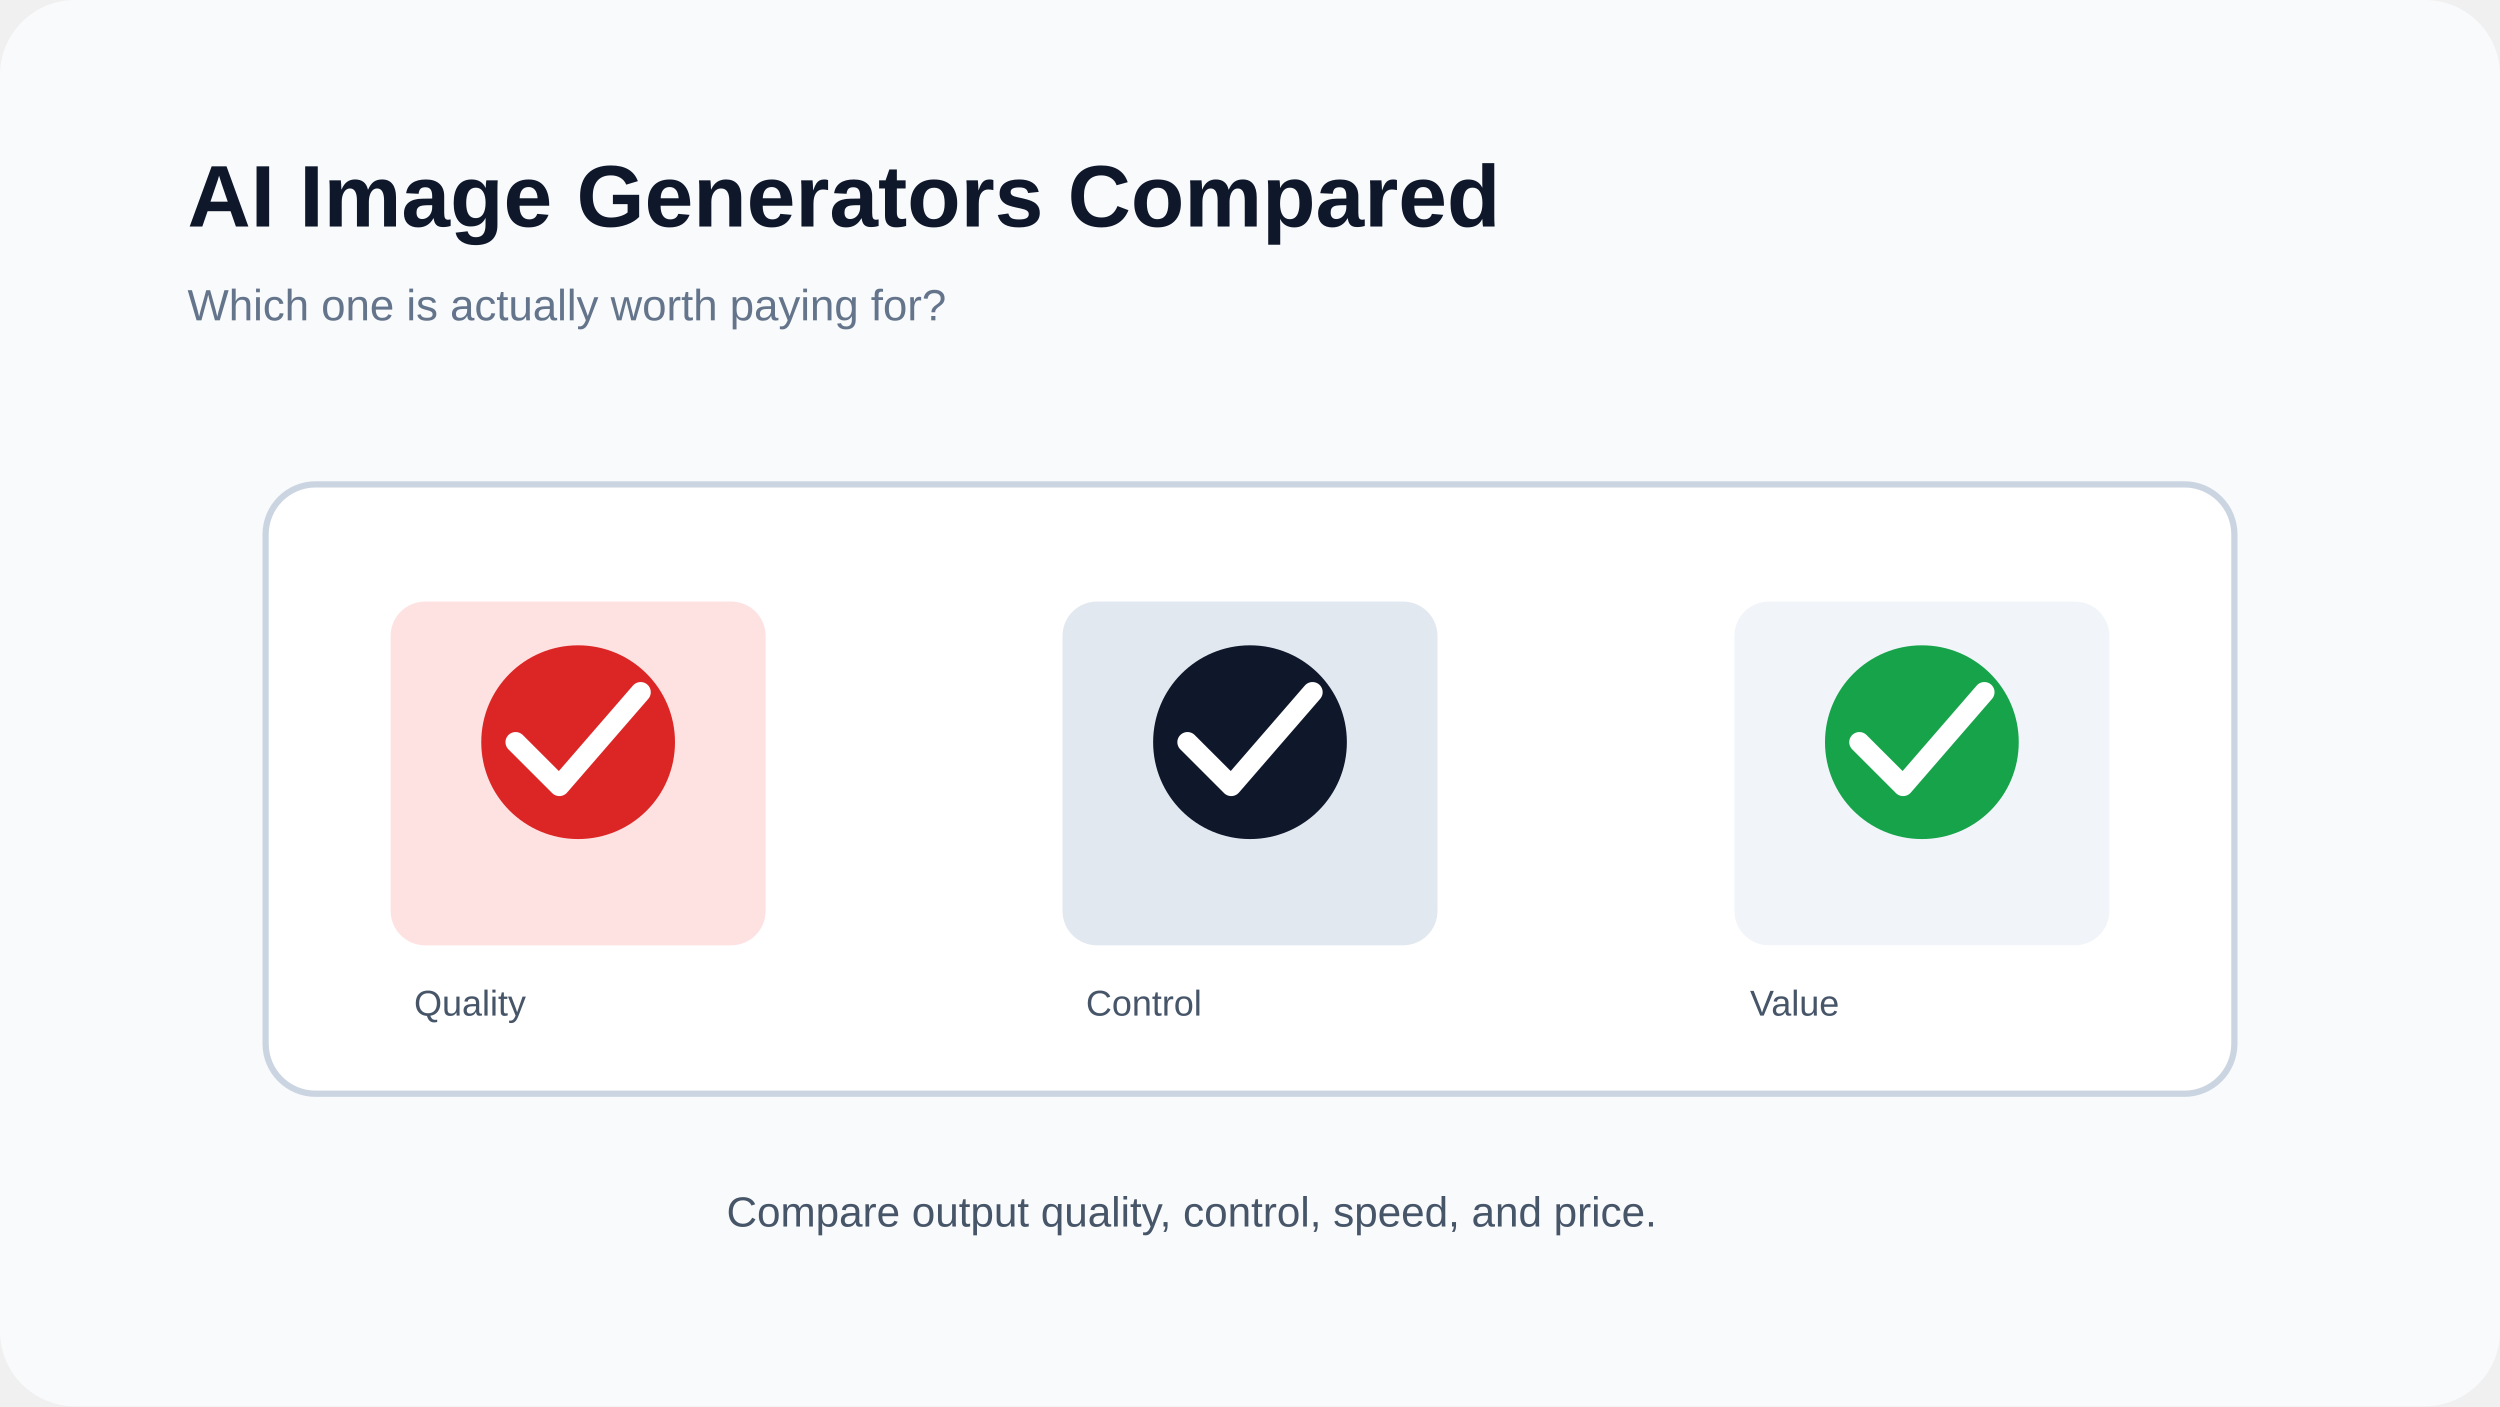
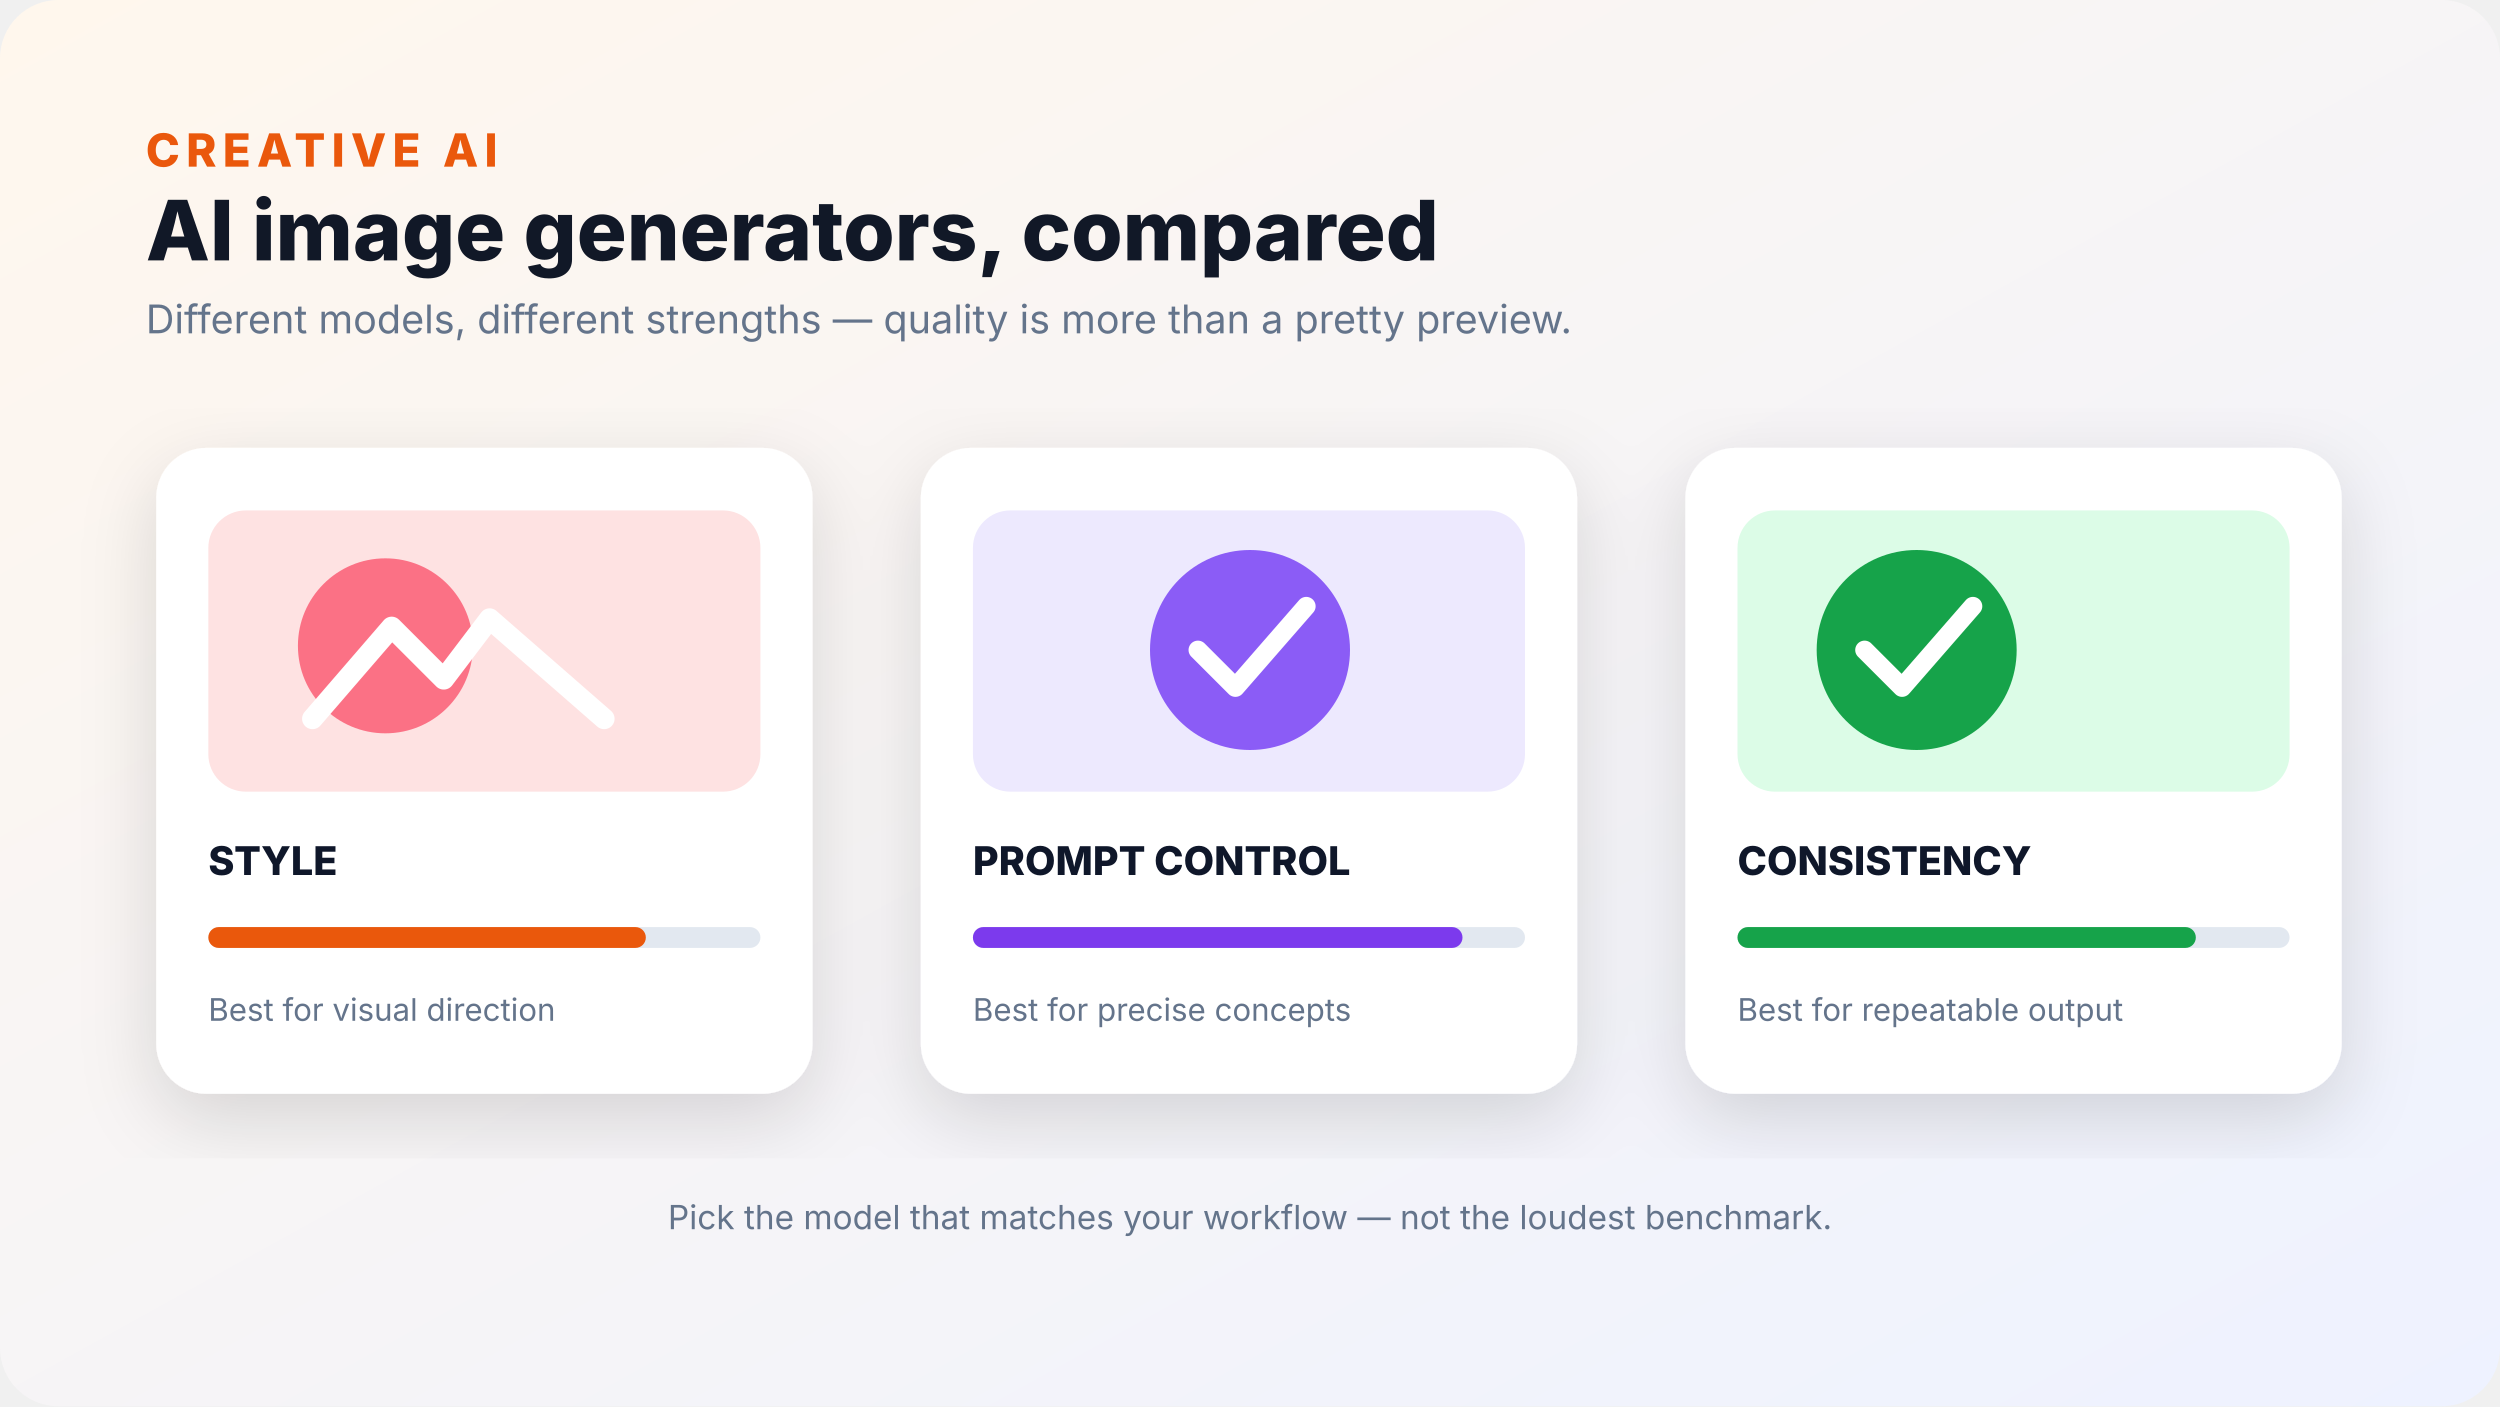
- <svg xmlns="http://www.w3.org/2000/svg" width="1600" height="900" viewBox="0 0 1600 900">
-   <rect width="1600" height="900" rx="48" fill="#f8fafc" />
-   <text x="120" y="145" font-family="Arial,sans-serif" font-size="56" font-weight="700" fill="#0f172a">AI Image Generators Compared</text>
-   <text x="120" y="205" font-family="Arial,sans-serif" font-size="28" fill="#64748b">Which one is actually worth paying for?</text>
-   <rect x="170" y="310" width="1260" height="390" rx="32" fill="white" stroke="#cbd5e1" stroke-width="4" />
-   <rect x="250" y="385" width="240" height="220" rx="22" fill="#fee2e2" />
-   <circle cx="370" cy="475" r="62" fill="#dc2626" />
-   <path d="M330 475l28 28 52-60" fill="none" stroke="white" stroke-width="13" stroke-linecap="round" stroke-linejoin="round" />
-   <rect x="680" y="385" width="240" height="220" rx="22" fill="#e2e8f0" />
-   <circle cx="800" cy="475" r="62" fill="#0f172a" />
-   <path d="M760 475l28 28 52-60" fill="none" stroke="white" stroke-width="13" stroke-linecap="round" stroke-linejoin="round" />
-   <rect x="1110" y="385" width="240" height="220" rx="22" fill="#f1f5f9" />
-   <circle cx="1230" cy="475" r="62" fill="#16a34a" />
-   <path d="M1190 475l28 28 52-60" fill="none" stroke="white" stroke-width="13" stroke-linecap="round" stroke-linejoin="round" />
-   <text x="265" y="650" font-family="Arial,sans-serif" font-size="23" fill="#475569">Quality</text>
-   <text x="695" y="650" font-family="Arial,sans-serif" font-size="23" fill="#475569">Control</text>
-   <text x="1120" y="650" font-family="Arial,sans-serif" font-size="23" fill="#475569">Value</text>
-   <text x="465" y="785" font-family="Arial,sans-serif" font-size="27" fill="#475569">Compare output quality, control, speed, and price.</text>
+ <svg xmlns="http://www.w3.org/2000/svg" viewBox="0 0 1200 675">
+   <defs>
+     <linearGradient id="b" x2="1" y2="1">
+       <stop stop-color="#fff7ed" />
+       <stop offset="1" stop-color="#eef2ff" />
+     </linearGradient>
+     <filter id="s">
+       <feDropShadow dx="0" dy="12" stdDeviation="18" flood-opacity=".14" />
+     </filter>
+   </defs>
+   <rect width="1200" height="675" rx="28" fill="url(#b)" />
+   <text x="70" y="80" font-family="Inter,Arial" font-size="22" font-weight="800" fill="#ea580c" letter-spacing="3">CREATIVE AI</text>
+   <text x="70" y="125" font-family="Inter,Arial" font-size="40" font-weight="800" fill="#111827">AI image generators, compared</text>
+   <text x="70" y="160" font-family="Inter,Arial" font-size="19" fill="#64748b">Different models, different strengths — quality is more than a pretty preview.</text>
+   <g filter="url(#s)">
+     <rect x="75" y="215" width="315" height="310" rx="24" fill="#fff" />
+     <rect x="442" y="215" width="315" height="310" rx="24" fill="#fff" />
+     <rect x="809" y="215" width="315" height="310" rx="24" fill="#fff" />
+   </g>
+   <g>
+     <rect x="100" y="245" width="265" height="135" rx="18" fill="#fee2e2" />
+     <circle cx="185" cy="310" r="42" fill="#fb7185" />
+     <path d="M150 345l38-44 25 25 22-29 55 48" fill="none" stroke="#fff" stroke-width="10" stroke-linecap="round" stroke-linejoin="round" />
+     <text x="100" y="420" font-family="Inter,Arial" font-size="19" font-weight="800" fill="#0f172a">STYLE</text>
+     <rect x="100" y="445" width="265" height="10" rx="5" fill="#e2e8f0" />
+     <rect x="100" y="445" width="210" height="10" rx="5" fill="#ea580c" />
+     <text x="100" y="490" font-family="Inter,Arial" font-size="15" fill="#64748b">Best for visual direction</text>
+   </g>
+   <g>
+     <rect x="467" y="245" width="265" height="135" rx="18" fill="#ede9fe" />
+     <circle cx="600" cy="312" r="48" fill="#8b5cf6" />
+     <path d="M575 312l18 18 34-39" fill="none" stroke="#fff" stroke-width="9" stroke-linecap="round" stroke-linejoin="round" />
+     <text x="467" y="420" font-family="Inter,Arial" font-size="19" font-weight="800" fill="#0f172a">PROMPT CONTROL</text>
+     <rect x="467" y="445" width="265" height="10" rx="5" fill="#e2e8f0" />
+     <rect x="467" y="445" width="235" height="10" rx="5" fill="#7c3aed" />
+     <text x="467" y="490" font-family="Inter,Arial" font-size="15" fill="#64748b">Best for precise concepts</text>
+   </g>
+   <g>
+     <rect x="834" y="245" width="265" height="135" rx="18" fill="#dcfce7" />
+     <circle cx="920" cy="312" r="48" fill="#16a34a" />
+     <path d="M895 312l18 18 34-39" fill="none" stroke="#fff" stroke-width="9" stroke-linecap="round" stroke-linejoin="round" />
+     <text x="834" y="420" font-family="Inter,Arial" font-size="19" font-weight="800" fill="#0f172a">CONSISTENCY</text>
+     <rect x="834" y="445" width="265" height="10" rx="5" fill="#e2e8f0" />
+     <rect x="834" y="445" width="220" height="10" rx="5" fill="#16a34a" />
+     <text x="834" y="490" font-family="Inter,Arial" font-size="15" fill="#64748b">Best for repeatable output</text>
+   </g>
+   <text x="600" y="590" text-anchor="middle" font-family="Inter,Arial" font-size="16" fill="#64748b">Pick the model that matches your workflow — not the loudest benchmark.</text>
</svg>
